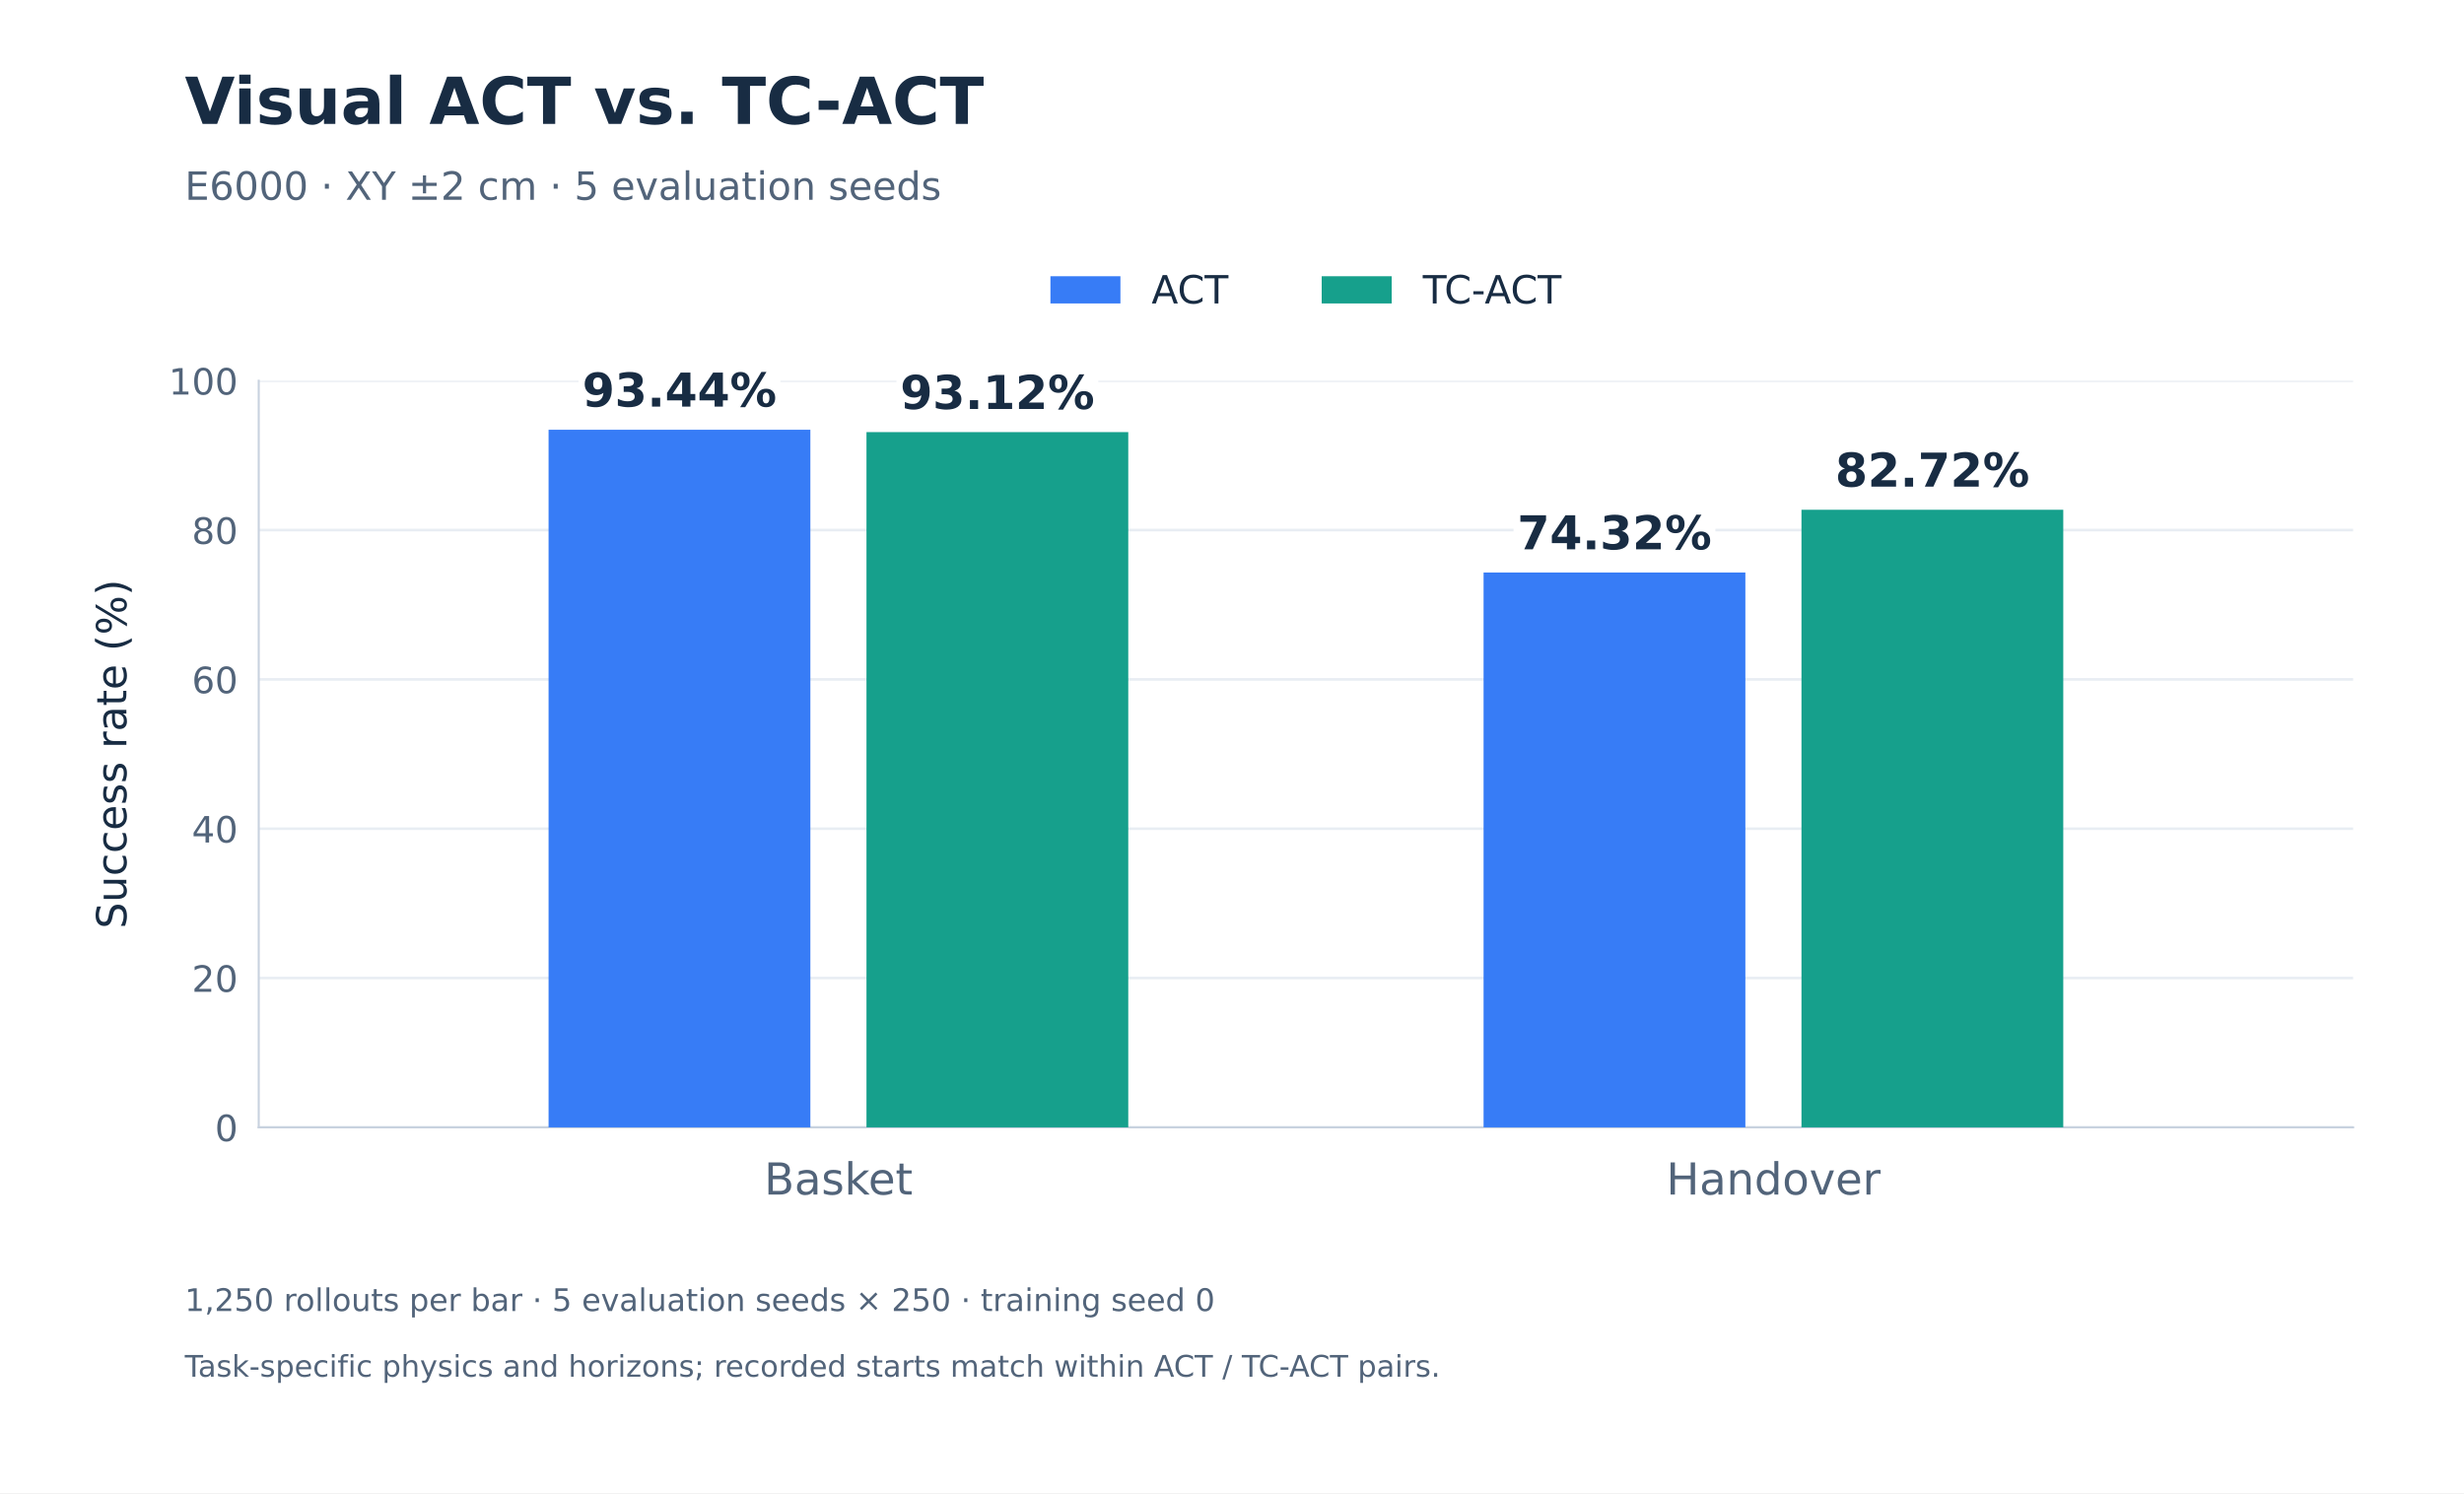
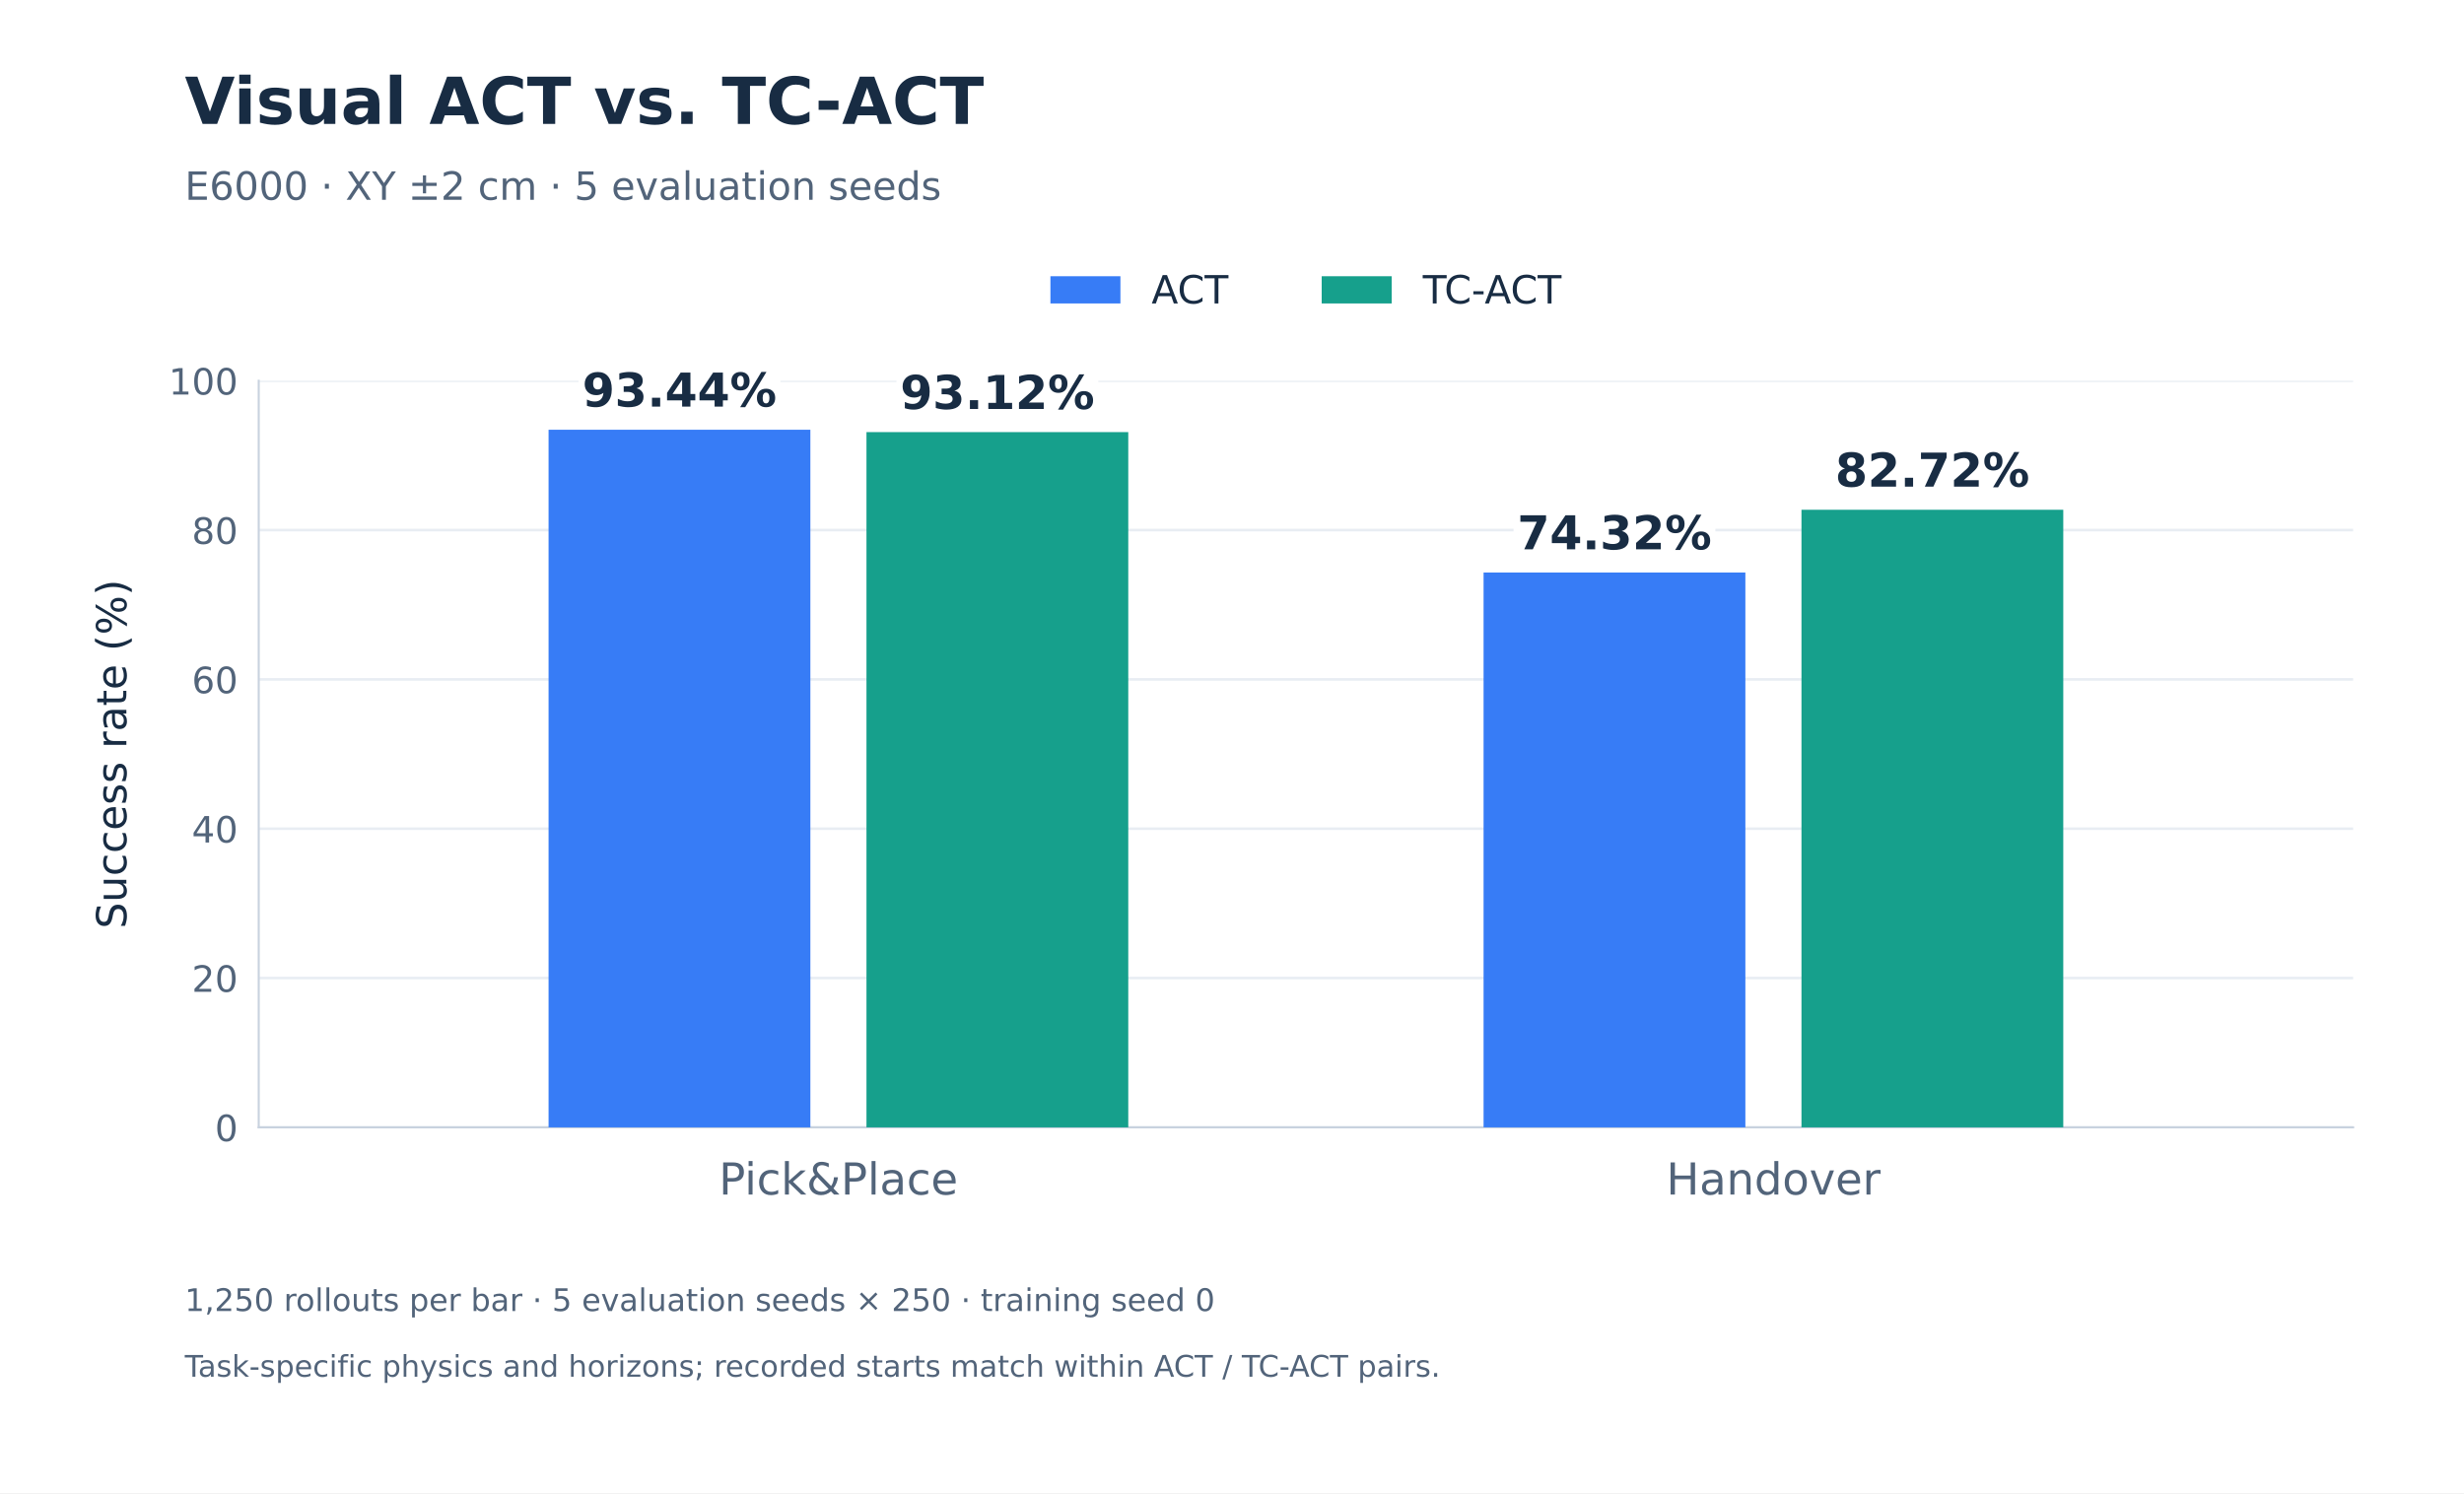
<svg xmlns="http://www.w3.org/2000/svg" width="950.4pt" height="576pt" viewBox="0 0 950.4 576" version="1.1" role="img" aria-labelledby="visual-act-tc-e6000-title visual-act-tc-e6000-desc">
  <defs>
    <style type="text/css">*{stroke-linejoin: round; stroke-linecap: butt}</style>
  </defs>
  <g id="figure_1">
    <g id="patch_1">
      <path d="M 0 576  L 950.4 576  L 950.4 0  L 0 0  z " style="fill: #ffffff" />
    </g>
    <g id="axes_1">
      <g id="patch_2">
        <path d="M 99.792 434.88  L 907.632 434.88  L 907.632 146.88  L 99.792 146.88  z " style="fill: #ffffff" />
      </g>
      <g id="matplotlib.axis_1">
        <g id="xtick_1">
          <g id="line2d_1" />
          <g id="text_1">
-             <text style="fill: #52647a; font: 17px 'DejaVu Sans'; text-anchor: middle" x="323.391" y="460.797" transform="rotate(-0, 323.3906, 460.7973)">Basket</text>
+             <text style="fill: #52647a; font: 17px 'DejaVu Sans'; text-anchor: middle" x="323.391" y="460.797" transform="rotate(-0, 323.3906, 460.7973)">Pick&amp;Place</text>
          </g>
        </g>
        <g id="xtick_2">
          <g id="line2d_2" />
          <g id="text_2">
            <text style="fill: #52647a; font: 17px 'DejaVu Sans'; text-anchor: middle" x="684.033" y="460.797" transform="rotate(-0, 684.0334, 460.7973)">Handover</text>
          </g>
        </g>
      </g>
      <g id="matplotlib.axis_2">
        <g id="ytick_1">
          <g id="line2d_3">
            <path d="M 99.792 434.88  L 907.632 434.88  " clip-path="url(#p3a5e57b7dd)" style="fill: none; stroke: #e8edf3; stroke-linecap: square" />
          </g>
          <g id="line2d_4" />
          <g id="text_3">
            <text style="fill: #52647a; font: 14px 'DejaVu Sans'; text-anchor: end" x="91.792" y="440.199" transform="rotate(-0, 91.792, 440.1989)">0</text>
          </g>
        </g>
        <g id="ytick_2">
          <g id="line2d_5">
            <path d="M 99.792 377.28  L 907.632 377.28  " clip-path="url(#p3a5e57b7dd)" style="fill: none; stroke: #e8edf3; stroke-linecap: square" />
          </g>
          <g id="line2d_6" />
          <g id="text_4">
            <text style="fill: #52647a; font: 14px 'DejaVu Sans'; text-anchor: end" x="91.792" y="382.599" transform="rotate(-0, 91.792, 382.5989)">20</text>
          </g>
        </g>
        <g id="ytick_3">
          <g id="line2d_7">
            <path d="M 99.792 319.68  L 907.632 319.68  " clip-path="url(#p3a5e57b7dd)" style="fill: none; stroke: #e8edf3; stroke-linecap: square" />
          </g>
          <g id="line2d_8" />
          <g id="text_5">
            <text style="fill: #52647a; font: 14px 'DejaVu Sans'; text-anchor: end" x="91.792" y="324.999" transform="rotate(-0, 91.792, 324.9989)">40</text>
          </g>
        </g>
        <g id="ytick_4">
          <g id="line2d_9">
            <path d="M 99.792 262.08  L 907.632 262.08  " clip-path="url(#p3a5e57b7dd)" style="fill: none; stroke: #e8edf3; stroke-linecap: square" />
          </g>
          <g id="line2d_10" />
          <g id="text_6">
            <text style="fill: #52647a; font: 14px 'DejaVu Sans'; text-anchor: end" x="91.792" y="267.399" transform="rotate(-0, 91.792, 267.3989)">60</text>
          </g>
        </g>
        <g id="ytick_5">
          <g id="line2d_11">
            <path d="M 99.792 204.48  L 907.632 204.48  " clip-path="url(#p3a5e57b7dd)" style="fill: none; stroke: #e8edf3; stroke-linecap: square" />
          </g>
          <g id="line2d_12" />
          <g id="text_7">
            <text style="fill: #52647a; font: 14px 'DejaVu Sans'; text-anchor: end" x="91.792" y="209.799" transform="rotate(-0, 91.792, 209.7989)">80</text>
          </g>
        </g>
        <g id="ytick_6">
          <g id="line2d_13">
            <path d="M 99.792 146.88  L 907.632 146.88  " clip-path="url(#p3a5e57b7dd)" style="fill: none; stroke: #e8edf3; stroke-linecap: square" />
          </g>
          <g id="line2d_14" />
          <g id="text_8">
            <text style="fill: #52647a; font: 14px 'DejaVu Sans'; text-anchor: end" x="91.792" y="152.199" transform="rotate(-0, 91.792, 152.1989)">100</text>
          </g>
        </g>
        <g id="text_9">
          <text style="fill: #182c43; font: 16px 'DejaVu Sans'; text-anchor: middle" x="48.742" y="290.88" transform="rotate(-90, 48.742, 290.88)">Success rate (%)</text>
        </g>
      </g>
      <g id="patch_3">
        <path d="M 99.792 434.88  L 99.792 146.88  " style="fill: none; stroke: #c8d2df; stroke-width: 0.8; stroke-linejoin: miter; stroke-linecap: square" />
      </g>
      <g id="patch_4">
        <path d="M 99.792 434.88  L 907.632 434.88  " style="fill: none; stroke: #c8d2df; stroke-width: 0.8; stroke-linejoin: miter; stroke-linecap: square" />
      </g>
      <g id="patch_5">
        <path d="M 211.591 434.88  L 312.571 434.88  L 312.571 165.773  L 211.591 165.773  z " clip-path="url(#p3a5e57b7dd)" style="fill: #377cf6" />
      </g>
      <g id="patch_6">
        <path d="M 572.234 434.88  L 673.214 434.88  L 673.214 220.838  L 572.234 220.838  z " clip-path="url(#p3a5e57b7dd)" style="fill: #377cf6" />
      </g>
      <g id="text_10">
        <g id="patch_7">
          <path d="M 223.156 162.029  L 301.006 162.029  L 301.006 141.728  L 223.156 141.728  z " style="fill: #ffffff" />
        </g>
        <text style="fill: #182c43; font: 700 18px 'DejaVu Sans'; text-anchor: middle" x="262.081" y="156.845" transform="rotate(-0, 262.0813, 156.8454)">93.44%</text>
      </g>
      <g id="text_11">
        <g id="patch_8">
          <path d="M 583.799 217.094  L 661.649 217.094  L 661.649 196.794  L 583.799 196.794  z " style="fill: #ffffff" />
        </g>
        <text style="fill: #182c43; font: 700 18px 'DejaVu Sans'; text-anchor: middle" x="622.724" y="211.911" transform="rotate(-0, 622.7241, 211.911)">74.32%</text>
      </g>
      <g id="patch_9">
        <path d="M 334.21 434.88  L 435.19 434.88  L 435.19 166.694  L 334.21 166.694  z " clip-path="url(#p3a5e57b7dd)" style="fill: #16a08c" />
      </g>
      <g id="patch_10">
        <path d="M 694.853 434.88  L 795.833 434.88  L 795.833 196.646  L 694.853 196.646  z " clip-path="url(#p3a5e57b7dd)" style="fill: #16a08c" />
      </g>
      <g id="text_12">
        <g id="patch_11">
          <path d="M 345.775 162.95  L 423.625 162.95  L 423.625 142.65  L 345.775 142.65  z " style="fill: #ffffff" />
        </g>
        <text style="fill: #182c43; font: 700 18px 'DejaVu Sans'; text-anchor: middle" x="384.7" y="157.767" transform="rotate(-0, 384.6999, 157.767)">93.12%</text>
      </g>
      <g id="text_13">
        <g id="patch_12">
          <path d="M 706.418 192.902  L 784.268 192.902  L 784.268 172.602  L 706.418 172.602  z " style="fill: #ffffff" />
        </g>
        <text style="fill: #182c43; font: 700 18px 'DejaVu Sans'; text-anchor: middle" x="745.343" y="187.719" transform="rotate(-0, 745.3427, 187.719)">82.72%</text>
      </g>
    </g>
    <g id="text_14">
      <text style="fill: #182c43; font: 700 25px 'DejaVu Sans'; text-anchor: start" x="71.28" y="47.796" transform="rotate(-0, 71.28, 47.79609)">Visual ACT vs. TC-ACT</text>
    </g>
    <g id="text_15">
      <text style="fill: #52647a; font: 15px 'DejaVu Sans'; text-anchor: start" x="71.28" y="77.062" transform="rotate(-0, 71.28, 77.06166)">E6000 · XY ±2 cm · 5 evaluation seeds</text>
    </g>
    <g id="text_16">
      <text style="fill: #52647a; font: 12px 'DejaVu Sans'; text-anchor: start" x="71.28" y="505.728" transform="rotate(-0, 71.28, 505.728)">1,250 rollouts per bar · 5 evaluation seeds × 250 · training seed 0</text>
    </g>
    <g id="text_17">
      <text style="fill: #52647a; font: 11.5px 'DejaVu Sans'; text-anchor: start" x="71.28" y="531.072" transform="rotate(-0, 71.28, 531.072)">Task-specific physics and horizons; recorded starts match within ACT / TC-ACT pairs.</text>
    </g>
    <g id="legend_1">
      <g id="patch_13">
        <path d="M 405.163 117.058  L 432.163 117.058  L 432.163 106.558  L 405.163 106.558  z " style="fill: #377cf6" />
      </g>
      <g id="text_18">
        <text style="fill: #182c43; font: 15px 'DejaVu Sans'; text-anchor: start" x="444.163" y="117.058" transform="rotate(-0, 444.1632, 117.0577)">ACT</text>
      </g>
      <g id="patch_14">
        <path d="M 509.798 117.058  L 536.798 117.058  L 536.798 106.558  L 509.798 106.558  z " style="fill: #16a08c" />
      </g>
      <g id="text_19">
        <text style="fill: #182c43; font: 15px 'DejaVu Sans'; text-anchor: start" x="548.798" y="117.058" transform="rotate(-0, 548.7975, 117.0577)">TC-ACT</text>
      </g>
    </g>
  </g>
  <defs>
    <clipPath id="p3a5e57b7dd">
      <rect x="99.792" y="146.88" width="807.84" height="288" />
    </clipPath>
  </defs>
</svg>
